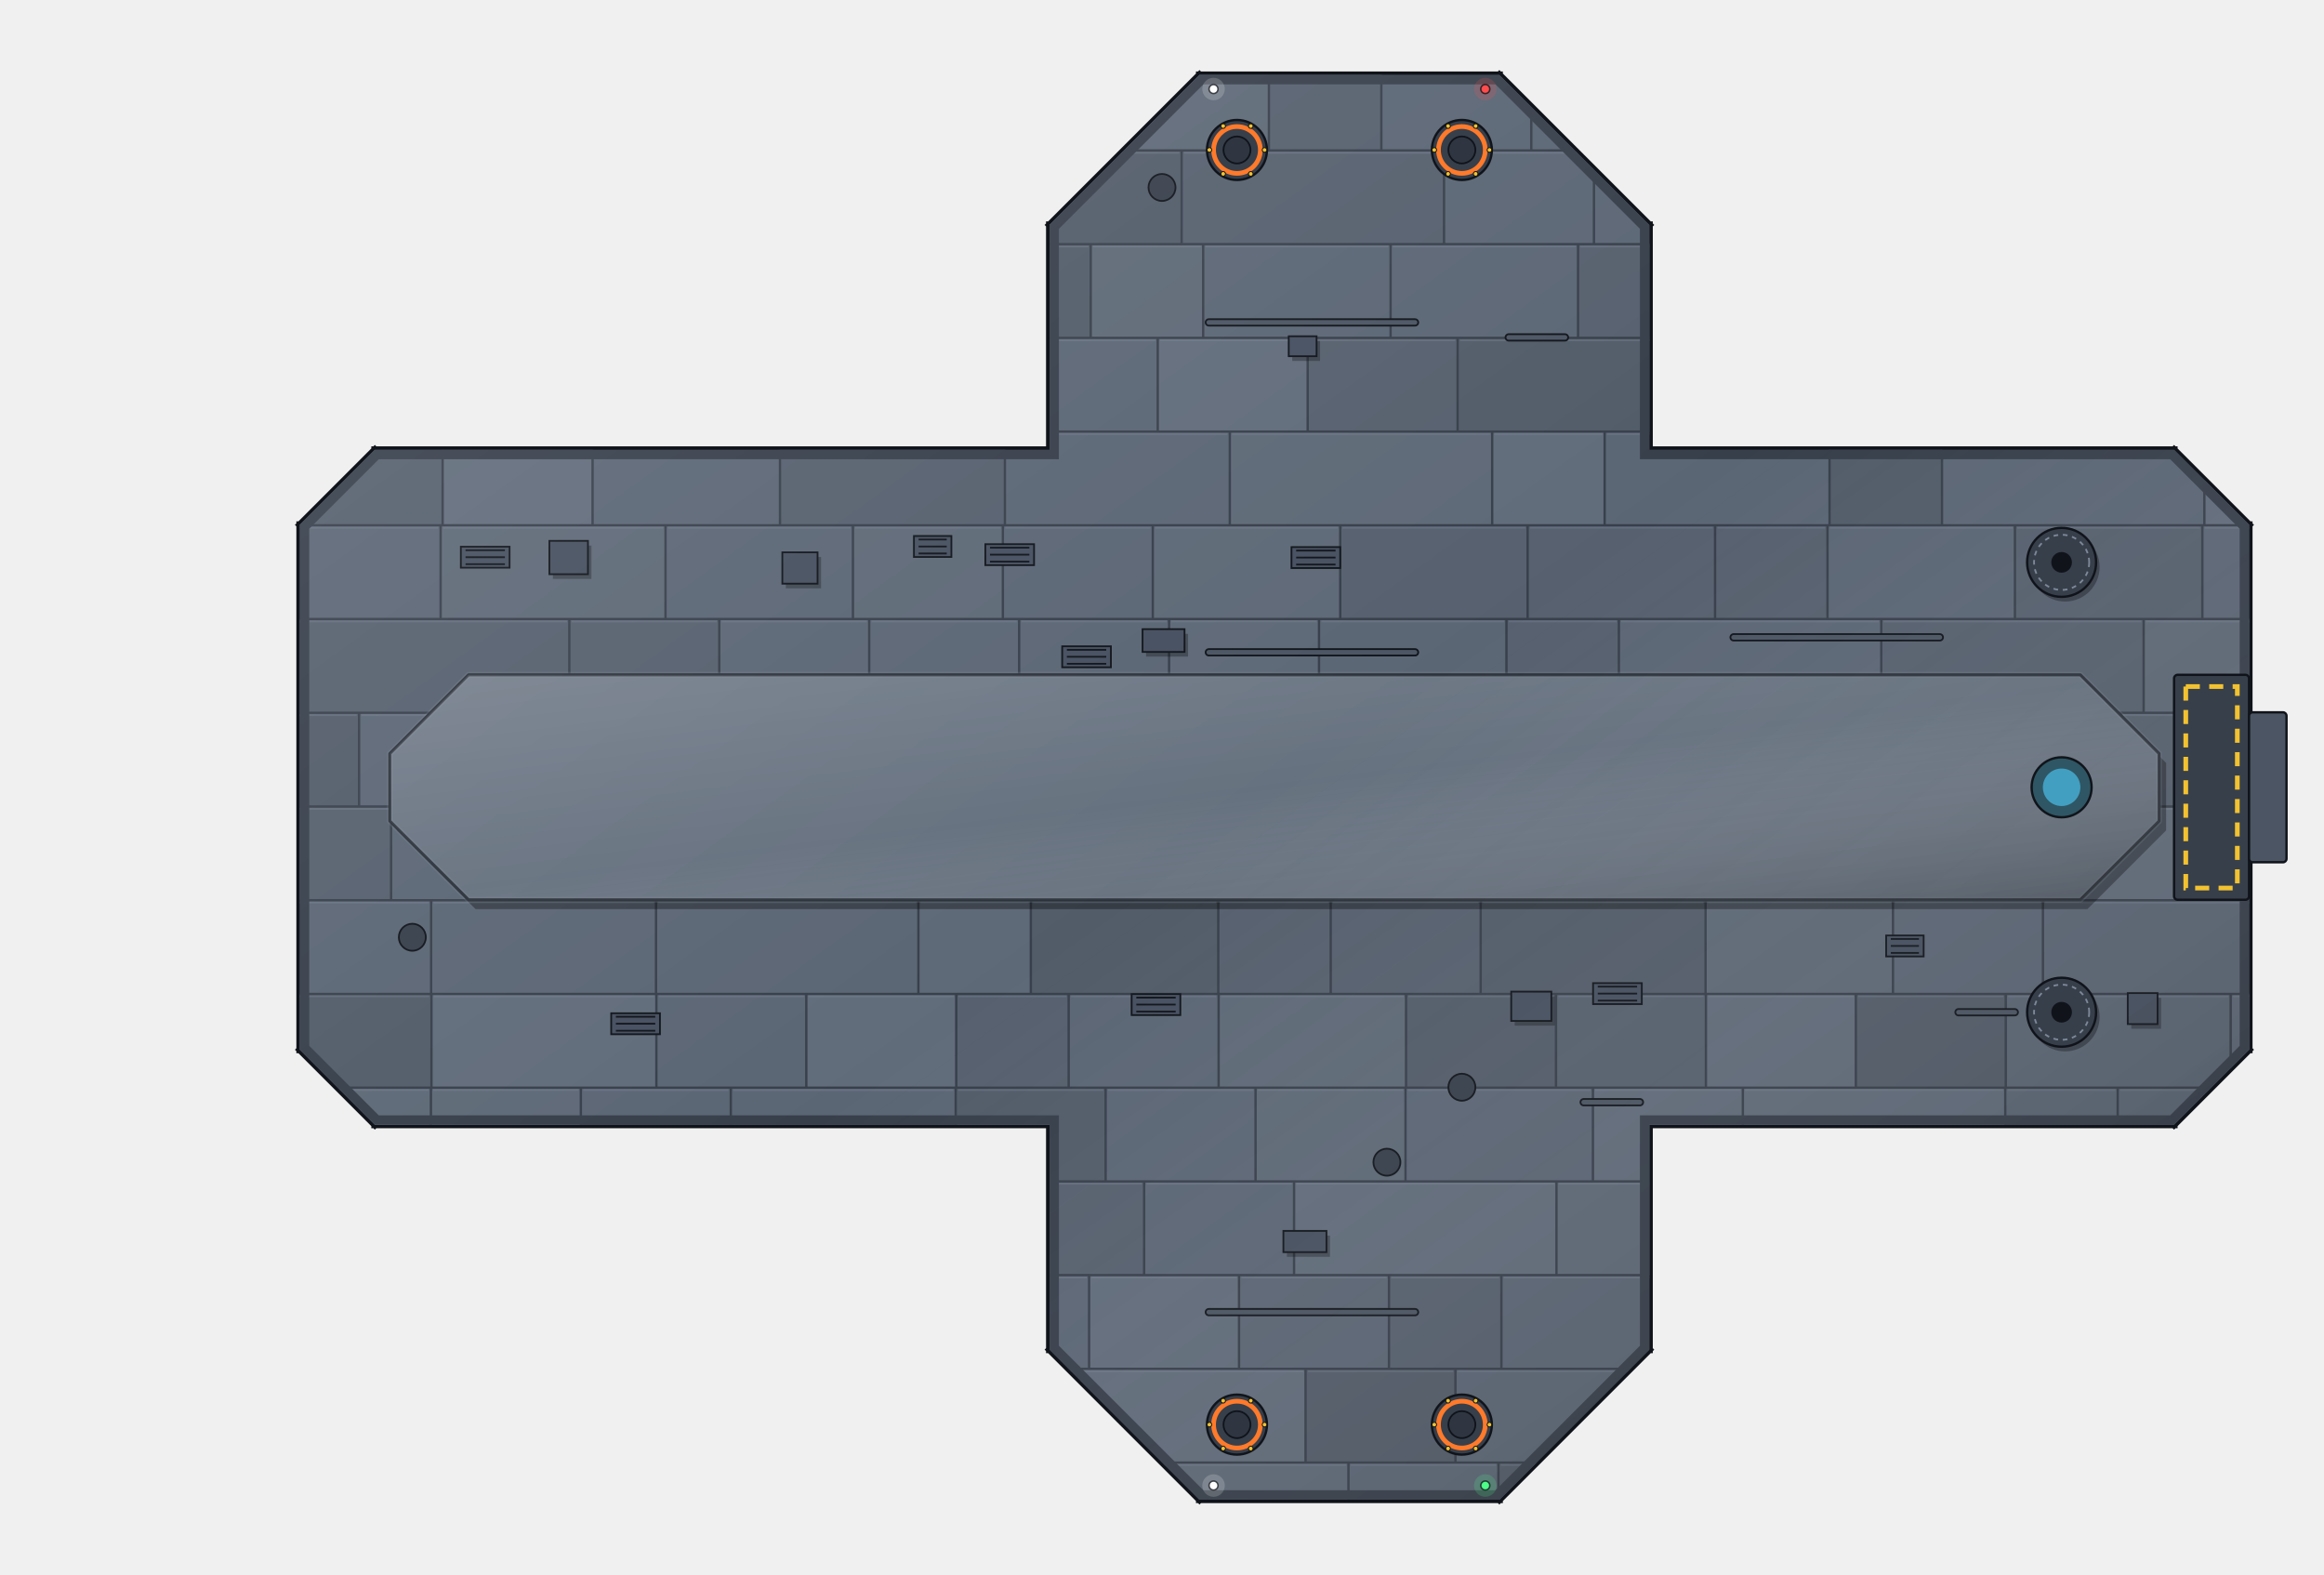
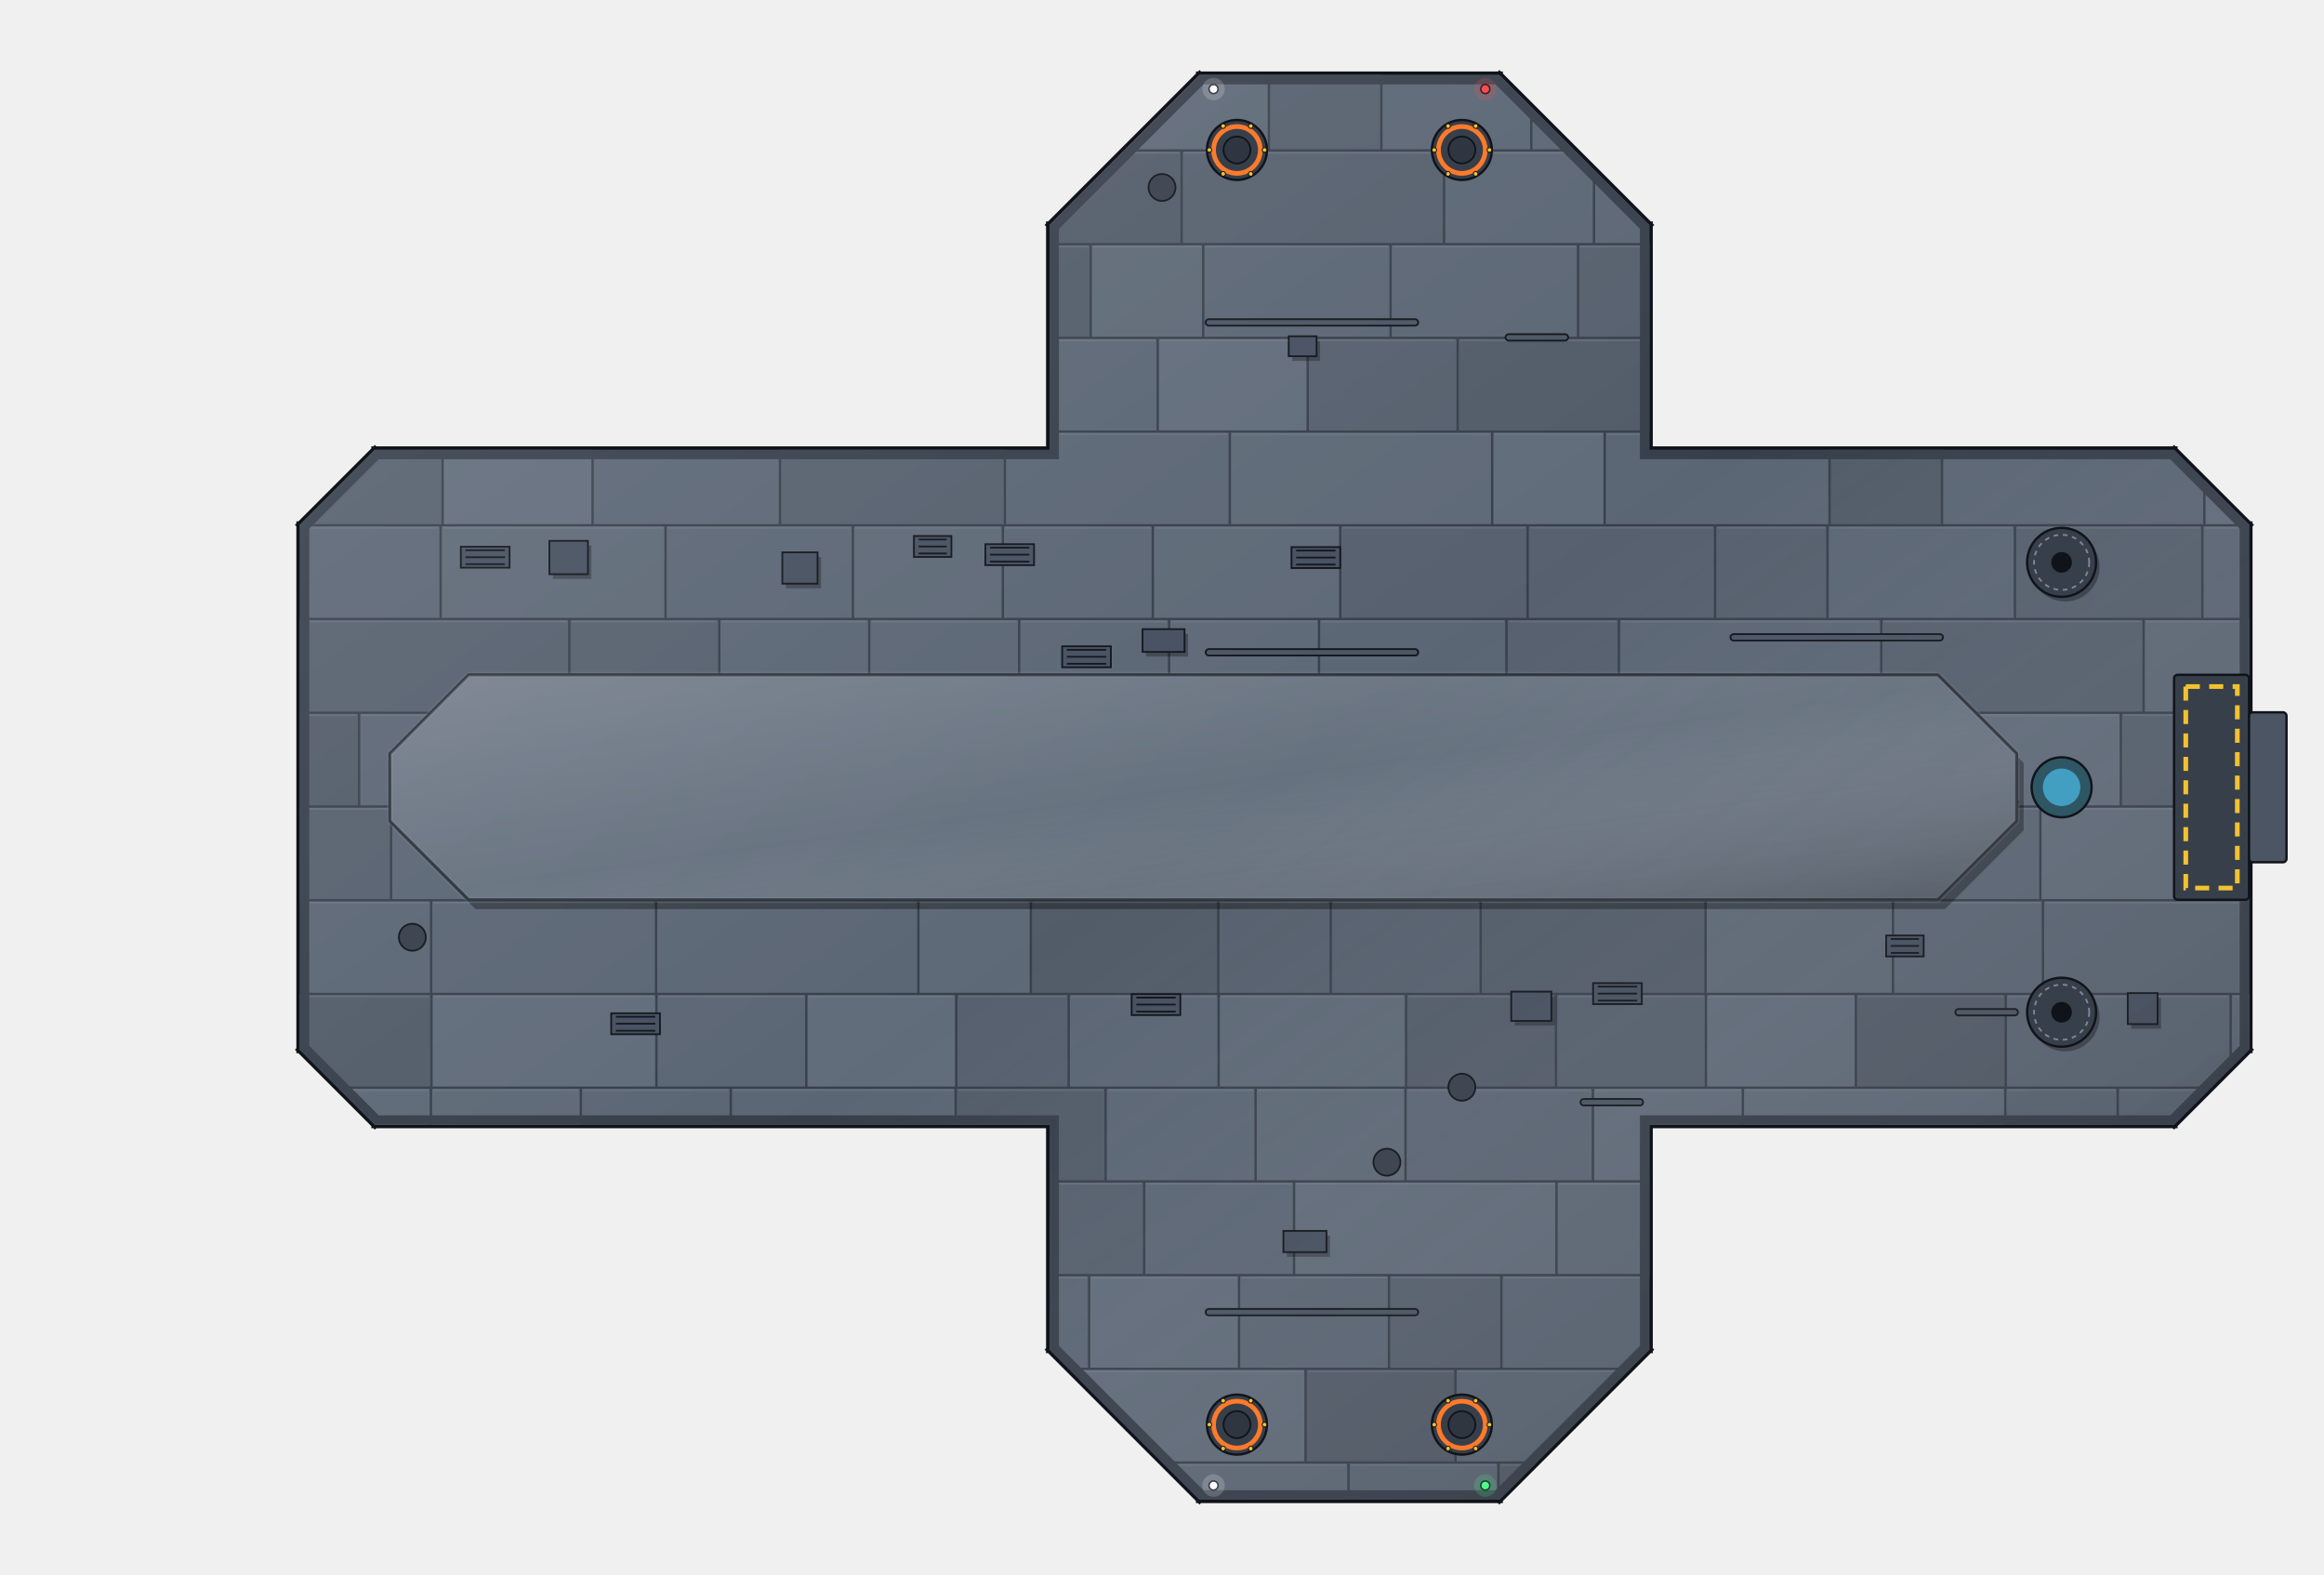
<svg xmlns="http://www.w3.org/2000/svg" width="1984" height="1344" viewBox="-1088 -672 1984 1344">
  <defs>
    <clipPath id="hospital_ship_roof">
      <path d="M-768 -224L-832 -224L-768 -288ZM-832 -224h64v64h-64zM-832 -160h64v64h-64zM-832 -96h64v64h-64zM-832 -32h64v64h-64zM-832 32h64v64h-64zM-832 96h64v64h-64zM-832 160h64v64h-64zM-768 224L-768 288L-832 224ZM-768 -288h64v64h-64zM-768 -224h64v64h-64zM-768 -160h64v64h-64zM-768 -96h64v64h-64zM-768 -32h64v64h-64zM-768 32h64v64h-64zM-768 96h64v64h-64zM-768 160h64v64h-64zM-768 224h64v64h-64zM-704 -288h64v64h-64zM-704 -224h64v64h-64zM-704 -160h64v64h-64zM-704 -96h64v64h-64zM-704 -32h64v64h-64zM-704 32h64v64h-64zM-704 96h64v64h-64zM-704 160h64v64h-64zM-704 224h64v64h-64zM-640 -288h64v64h-64zM-640 -224h64v64h-64zM-640 -160h64v64h-64zM-640 -96h64v64h-64zM-640 -32h64v64h-64zM-640 32h64v64h-64zM-640 96h64v64h-64zM-640 160h64v64h-64zM-640 224h64v64h-64zM-576 -288h64v64h-64zM-576 -224h64v64h-64zM-576 -160h64v64h-64zM-576 -96h64v64h-64zM-576 -32h64v64h-64zM-576 32h64v64h-64zM-576 96h64v64h-64zM-576 160h64v64h-64zM-576 224h64v64h-64zM-512 -288h64v64h-64zM-512 -224h64v64h-64zM-512 -160h64v64h-64zM-512 -96h64v64h-64zM-512 -32h64v64h-64zM-512 32h64v64h-64zM-512 96h64v64h-64zM-512 160h64v64h-64zM-512 224h64v64h-64zM-448 -288h64v64h-64zM-448 -224h64v64h-64zM-448 -160h64v64h-64zM-448 -96h64v64h-64zM-448 -32h64v64h-64zM-448 32h64v64h-64zM-448 96h64v64h-64zM-448 160h64v64h-64zM-448 224h64v64h-64zM-384 -288h64v64h-64zM-384 -224h64v64h-64zM-384 -160h64v64h-64zM-384 -96h64v64h-64zM-384 -32h64v64h-64zM-384 32h64v64h-64zM-384 96h64v64h-64zM-384 160h64v64h-64zM-384 224h64v64h-64zM-320 -288h64v64h-64zM-320 -224h64v64h-64zM-320 -160h64v64h-64zM-320 -96h64v64h-64zM-320 -32h64v64h-64zM-320 32h64v64h-64zM-320 96h64v64h-64zM-320 160h64v64h-64zM-320 224h64v64h-64zM-256 -288h64v64h-64zM-256 -224h64v64h-64zM-256 -160h64v64h-64zM-256 -96h64v64h-64zM-256 -32h64v64h-64zM-256 32h64v64h-64zM-256 96h64v64h-64zM-256 160h64v64h-64zM-256 224h64v64h-64zM-128 -480L-192 -480L-128 -544ZM-192 -480h64v64h-64zM-192 -416h64v64h-64zM-192 -352h64v64h-64zM-192 -288h64v64h-64zM-192 -224h64v64h-64zM-192 -160h64v64h-64zM-192 -96h64v64h-64zM-192 -32h64v64h-64zM-192 32h64v64h-64zM-192 96h64v64h-64zM-192 160h64v64h-64zM-192 224h64v64h-64zM-192 288h64v64h-64zM-192 352h64v64h-64zM-192 416h64v64h-64zM-128 480L-128 544L-192 480ZM-64 -544L-128 -544L-64 -608ZM-128 -544h64v64h-64zM-128 -480h64v64h-64zM-128 -416h64v64h-64zM-128 -352h64v64h-64zM-128 -288h64v64h-64zM-128 -224h64v64h-64zM-128 -160h64v64h-64zM-128 -96h64v64h-64zM-128 -32h64v64h-64zM-128 32h64v64h-64zM-128 96h64v64h-64zM-128 160h64v64h-64zM-128 224h64v64h-64zM-128 288h64v64h-64zM-128 352h64v64h-64zM-128 416h64v64h-64zM-128 480h64v64h-64zM-64 544L-64 608L-128 544ZM-64 -608h64v64h-64zM-64 -544h64v64h-64zM-64 -480h64v64h-64zM-64 -416h64v64h-64zM-64 -352h64v64h-64zM-64 -288h64v64h-64zM-64 -224h64v64h-64zM-64 -160h64v64h-64zM-64 -96h64v64h-64zM-64 -32h64v64h-64zM-64 32h64v64h-64zM-64 96h64v64h-64zM-64 160h64v64h-64zM-64 224h64v64h-64zM-64 288h64v64h-64zM-64 352h64v64h-64zM-64 416h64v64h-64zM-64 480h64v64h-64zM-64 544h64v64h-64zM0 -608h64v64h-64zM0 -544h64v64h-64zM0 -480h64v64h-64zM0 -416h64v64h-64zM0 -352h64v64h-64zM0 -288h64v64h-64zM0 -224h64v64h-64zM0 -160h64v64h-64zM0 -96h64v64h-64zM0 -32h64v64h-64zM0 32h64v64h-64zM0 96h64v64h-64zM0 160h64v64h-64zM0 224h64v64h-64zM0 288h64v64h-64zM0 352h64v64h-64zM0 416h64v64h-64zM0 480h64v64h-64zM0 544h64v64h-64zM64 -608h64v64h-64zM64 -544h64v64h-64zM64 -480h64v64h-64zM64 -416h64v64h-64zM64 -352h64v64h-64zM64 -288h64v64h-64zM64 -224h64v64h-64zM64 -160h64v64h-64zM64 -96h64v64h-64zM64 -32h64v64h-64zM64 32h64v64h-64zM64 96h64v64h-64zM64 160h64v64h-64zM64 224h64v64h-64zM64 288h64v64h-64zM64 352h64v64h-64zM64 416h64v64h-64zM64 480h64v64h-64zM64 544h64v64h-64zM128 -608h64v64h-64zM128 -544h64v64h-64zM128 -480h64v64h-64zM128 -416h64v64h-64zM128 -352h64v64h-64zM128 -288h64v64h-64zM128 -224h64v64h-64zM128 -160h64v64h-64zM128 -96h64v64h-64zM128 -32h64v64h-64zM128 32h64v64h-64zM128 96h64v64h-64zM128 160h64v64h-64zM128 224h64v64h-64zM128 288h64v64h-64zM128 352h64v64h-64zM128 416h64v64h-64zM128 480h64v64h-64zM128 544h64v64h-64zM192 -544L256 -544L192 -608ZM192 -544h64v64h-64zM192 -480h64v64h-64zM192 -416h64v64h-64zM192 -352h64v64h-64zM192 -288h64v64h-64zM192 -224h64v64h-64zM192 -160h64v64h-64zM192 -96h64v64h-64zM192 -32h64v64h-64zM192 32h64v64h-64zM192 96h64v64h-64zM192 160h64v64h-64zM192 224h64v64h-64zM192 288h64v64h-64zM192 352h64v64h-64zM192 416h64v64h-64zM192 480h64v64h-64zM192 544L256 544L192 608ZM256 -480L320 -480L256 -544ZM256 -480h64v64h-64zM256 -416h64v64h-64zM256 -352h64v64h-64zM256 -288h64v64h-64zM256 -224h64v64h-64zM256 -160h64v64h-64zM256 -96h64v64h-64zM256 -32h64v64h-64zM256 32h64v64h-64zM256 96h64v64h-64zM256 160h64v64h-64zM256 224h64v64h-64zM256 288h64v64h-64zM256 352h64v64h-64zM256 416h64v64h-64zM256 480L320 480L256 544ZM320 -288h64v64h-64zM320 -224h64v64h-64zM320 -160h64v64h-64zM320 -96h64v64h-64zM320 -32h64v64h-64zM320 32h64v64h-64zM320 96h64v64h-64zM320 160h64v64h-64zM320 224h64v64h-64zM384 -288h64v64h-64zM384 -224h64v64h-64zM384 -160h64v64h-64zM384 -96h64v64h-64zM384 -32h64v64h-64zM384 32h64v64h-64zM384 96h64v64h-64zM384 160h64v64h-64zM384 224h64v64h-64zM448 -288h64v64h-64zM448 -224h64v64h-64zM448 -160h64v64h-64zM448 -96h64v64h-64zM448 -32h64v64h-64zM448 32h64v64h-64zM448 96h64v64h-64zM448 160h64v64h-64zM448 224h64v64h-64zM512 -288h64v64h-64zM512 -224h64v64h-64zM512 -160h64v64h-64zM512 -96h64v64h-64zM512 -32h64v64h-64zM512 32h64v64h-64zM512 96h64v64h-64zM512 160h64v64h-64zM512 224h64v64h-64zM576 -288h64v64h-64zM576 -224h64v64h-64zM576 -160h64v64h-64zM576 -96h64v64h-64zM576 -32h64v64h-64zM576 32h64v64h-64zM576 96h64v64h-64zM576 160h64v64h-64zM576 224h64v64h-64zM640 -288h64v64h-64zM640 -224h64v64h-64zM640 -160h64v64h-64zM640 -96h64v64h-64zM640 -32h64v64h-64zM640 32h64v64h-64zM640 96h64v64h-64zM640 160h64v64h-64zM640 224h64v64h-64zM704 -288h64v64h-64zM704 -224h64v64h-64zM704 -160h64v64h-64zM704 -96h64v64h-64zM704 -32h64v64h-64zM704 32h64v64h-64zM704 96h64v64h-64zM704 160h64v64h-64zM704 224h64v64h-64zM768 -224L832 -224L768 -288ZM768 -224h64v64h-64zM768 -160h64v64h-64zM768 -96h64v64h-64zM768 -32h64v64h-64zM768 32h64v64h-64zM768 96h64v64h-64zM768 160h64v64h-64zM768 224L832 224L768 288Z" />
    </clipPath>
    <linearGradient id="hospital_ship_sheen" x1="0" y1="0" x2="1" y2="1">
      <stop offset="0" stop-color="#ffffff" stop-opacity="0.12" />
      <stop offset="0.5" stop-color="#ffffff" stop-opacity="0" />
      <stop offset="1" stop-color="#000000" stop-opacity="0.22" />
    </linearGradient>
  </defs>
  <g id="base">
    <path d="M256 -544L192 -608M704 288L768 288M-768 288L-832 224M-320 -288L-256 -288M256 544L192 608M640 -288L704 -288M-832 -224L-832 -160M-832 -96L-832 -32M-64 -608L0 -608M-576 -288L-512 -288M-64 608L0 608M384 -288L448 -288M-832 32L-832 96M576 288L640 288M-832 160L-832 224M128 -608L192 -608M640 288L704 288M128 608L192 608M-832 -224L-768 -288M320 288L384 288M-832 -160L-832 -96M64 608L128 608M-128 -544L-64 -608M384 288L448 288M-832 -32L-832 32M-64 608L-128 544M-384 -288L-320 -288M-832 96L-832 160M832 224L768 288M576 -288L640 -288M832 -224L832 -160M-640 -288L-576 -288M832 -96L832 -32M-448 288L-384 288M512 288L576 288M320 -288L384 -288M0 608L64 608M832 32L832 96M-384 288L-320 288M-192 352L-192 416M832 160L832 224M-128 544L-192 480M832 -224L768 -288M-192 -480L-128 -544M-640 288L-576 288M320 352L320 416M-704 -288L-640 -288M832 -160L832 -96M-192 -416L-192 -352M64 -608L128 -608M320 480L256 544M-256 288L-192 288M448 288L512 288M832 -32L832 32M-448 -288L-384 -288M512 -288L576 -288M-192 288L-192 352M320 -480L256 -544M832 96L832 160M-192 416L-192 480M320 -416L320 -352M-768 288L-704 288M-512 288L-448 288M320 288L320 352M-704 288L-640 288M-192 -480L-192 -416M320 416L320 480M-192 -352L-192 -288M0 -608L64 -608M-320 288L-256 288M-256 -288L-192 -288M448 -288L512 -288M704 -288L768 -288M320 -480L320 -416M320 -352L320 -288M-576 288L-512 288M-768 -288L-704 -288M-512 -288L-448 -288" fill="none" stroke="#10141a" stroke-width="6" stroke-linecap="square" />
    <path d="M-768 -224L-832 -224L-768 -288ZM-832 -224h64v64h-64zM-832 -160h64v64h-64zM-832 -96h64v64h-64zM-832 -32h64v64h-64zM-832 32h64v64h-64zM-832 96h64v64h-64zM-832 160h64v64h-64zM-768 224L-768 288L-832 224ZM-768 -288h64v64h-64zM-768 -224h64v64h-64zM-768 -160h64v64h-64zM-768 -96h64v64h-64zM-768 -32h64v64h-64zM-768 32h64v64h-64zM-768 96h64v64h-64zM-768 160h64v64h-64zM-768 224h64v64h-64zM-704 -288h64v64h-64zM-704 -224h64v64h-64zM-704 -160h64v64h-64zM-704 -96h64v64h-64zM-704 -32h64v64h-64zM-704 32h64v64h-64zM-704 96h64v64h-64zM-704 160h64v64h-64zM-704 224h64v64h-64zM-640 -288h64v64h-64zM-640 -224h64v64h-64zM-640 -160h64v64h-64zM-640 -96h64v64h-64zM-640 -32h64v64h-64zM-640 32h64v64h-64zM-640 96h64v64h-64zM-640 160h64v64h-64zM-640 224h64v64h-64zM-576 -288h64v64h-64zM-576 -224h64v64h-64zM-576 -160h64v64h-64zM-576 -96h64v64h-64zM-576 -32h64v64h-64zM-576 32h64v64h-64zM-576 96h64v64h-64zM-576 160h64v64h-64zM-576 224h64v64h-64zM-512 -288h64v64h-64zM-512 -224h64v64h-64zM-512 -160h64v64h-64zM-512 -96h64v64h-64zM-512 -32h64v64h-64zM-512 32h64v64h-64zM-512 96h64v64h-64zM-512 160h64v64h-64zM-512 224h64v64h-64zM-448 -288h64v64h-64zM-448 -224h64v64h-64zM-448 -160h64v64h-64zM-448 -96h64v64h-64zM-448 -32h64v64h-64zM-448 32h64v64h-64zM-448 96h64v64h-64zM-448 160h64v64h-64zM-448 224h64v64h-64zM-384 -288h64v64h-64zM-384 -224h64v64h-64zM-384 -160h64v64h-64zM-384 -96h64v64h-64zM-384 -32h64v64h-64zM-384 32h64v64h-64zM-384 96h64v64h-64zM-384 160h64v64h-64zM-384 224h64v64h-64zM-320 -288h64v64h-64zM-320 -224h64v64h-64zM-320 -160h64v64h-64zM-320 -96h64v64h-64zM-320 -32h64v64h-64zM-320 32h64v64h-64zM-320 96h64v64h-64zM-320 160h64v64h-64zM-320 224h64v64h-64zM-256 -288h64v64h-64zM-256 -224h64v64h-64zM-256 -160h64v64h-64zM-256 -96h64v64h-64zM-256 -32h64v64h-64zM-256 32h64v64h-64zM-256 96h64v64h-64zM-256 160h64v64h-64zM-256 224h64v64h-64zM-128 -480L-192 -480L-128 -544ZM-192 -480h64v64h-64zM-192 -416h64v64h-64zM-192 -352h64v64h-64zM-192 -288h64v64h-64zM-192 -224h64v64h-64zM-192 -160h64v64h-64zM-192 -96h64v64h-64zM-192 -32h64v64h-64zM-192 32h64v64h-64zM-192 96h64v64h-64zM-192 160h64v64h-64zM-192 224h64v64h-64zM-192 288h64v64h-64zM-192 352h64v64h-64zM-192 416h64v64h-64zM-128 480L-128 544L-192 480ZM-64 -544L-128 -544L-64 -608ZM-128 -544h64v64h-64zM-128 -480h64v64h-64zM-128 -416h64v64h-64zM-128 -352h64v64h-64zM-128 -288h64v64h-64zM-128 -224h64v64h-64zM-128 -160h64v64h-64zM-128 -96h64v64h-64zM-128 -32h64v64h-64zM-128 32h64v64h-64zM-128 96h64v64h-64zM-128 160h64v64h-64zM-128 224h64v64h-64zM-128 288h64v64h-64zM-128 352h64v64h-64zM-128 416h64v64h-64zM-128 480h64v64h-64zM-64 544L-64 608L-128 544ZM-64 -608h64v64h-64zM-64 -544h64v64h-64zM-64 -480h64v64h-64zM-64 -416h64v64h-64zM-64 -352h64v64h-64zM-64 -288h64v64h-64zM-64 -224h64v64h-64zM-64 -160h64v64h-64zM-64 -96h64v64h-64zM-64 -32h64v64h-64zM-64 32h64v64h-64zM-64 96h64v64h-64zM-64 160h64v64h-64zM-64 224h64v64h-64zM-64 288h64v64h-64zM-64 352h64v64h-64zM-64 416h64v64h-64zM-64 480h64v64h-64zM-64 544h64v64h-64zM0 -608h64v64h-64zM0 -544h64v64h-64zM0 -480h64v64h-64zM0 -416h64v64h-64zM0 -352h64v64h-64zM0 -288h64v64h-64zM0 -224h64v64h-64zM0 -160h64v64h-64zM0 -96h64v64h-64zM0 -32h64v64h-64zM0 32h64v64h-64zM0 96h64v64h-64zM0 160h64v64h-64zM0 224h64v64h-64zM0 288h64v64h-64zM0 352h64v64h-64zM0 416h64v64h-64zM0 480h64v64h-64zM0 544h64v64h-64zM64 -608h64v64h-64zM64 -544h64v64h-64zM64 -480h64v64h-64zM64 -416h64v64h-64zM64 -352h64v64h-64zM64 -288h64v64h-64zM64 -224h64v64h-64zM64 -160h64v64h-64zM64 -96h64v64h-64zM64 -32h64v64h-64zM64 32h64v64h-64zM64 96h64v64h-64zM64 160h64v64h-64zM64 224h64v64h-64zM64 288h64v64h-64zM64 352h64v64h-64zM64 416h64v64h-64zM64 480h64v64h-64zM64 544h64v64h-64zM128 -608h64v64h-64zM128 -544h64v64h-64zM128 -480h64v64h-64zM128 -416h64v64h-64zM128 -352h64v64h-64zM128 -288h64v64h-64zM128 -224h64v64h-64zM128 -160h64v64h-64zM128 -96h64v64h-64zM128 -32h64v64h-64zM128 32h64v64h-64zM128 96h64v64h-64zM128 160h64v64h-64zM128 224h64v64h-64zM128 288h64v64h-64zM128 352h64v64h-64zM128 416h64v64h-64zM128 480h64v64h-64zM128 544h64v64h-64zM192 -544L256 -544L192 -608ZM192 -544h64v64h-64zM192 -480h64v64h-64zM192 -416h64v64h-64zM192 -352h64v64h-64zM192 -288h64v64h-64zM192 -224h64v64h-64zM192 -160h64v64h-64zM192 -96h64v64h-64zM192 -32h64v64h-64zM192 32h64v64h-64zM192 96h64v64h-64zM192 160h64v64h-64zM192 224h64v64h-64zM192 288h64v64h-64zM192 352h64v64h-64zM192 416h64v64h-64zM192 480h64v64h-64zM192 544L256 544L192 608ZM256 -480L320 -480L256 -544ZM256 -480h64v64h-64zM256 -416h64v64h-64zM256 -352h64v64h-64zM256 -288h64v64h-64zM256 -224h64v64h-64zM256 -160h64v64h-64zM256 -96h64v64h-64zM256 -32h64v64h-64zM256 32h64v64h-64zM256 96h64v64h-64zM256 160h64v64h-64zM256 224h64v64h-64zM256 288h64v64h-64zM256 352h64v64h-64zM256 416h64v64h-64zM256 480L320 480L256 544ZM320 -288h64v64h-64zM320 -224h64v64h-64zM320 -160h64v64h-64zM320 -96h64v64h-64zM320 -32h64v64h-64zM320 32h64v64h-64zM320 96h64v64h-64zM320 160h64v64h-64zM320 224h64v64h-64zM384 -288h64v64h-64zM384 -224h64v64h-64zM384 -160h64v64h-64zM384 -96h64v64h-64zM384 -32h64v64h-64zM384 32h64v64h-64zM384 96h64v64h-64zM384 160h64v64h-64zM384 224h64v64h-64zM448 -288h64v64h-64zM448 -224h64v64h-64zM448 -160h64v64h-64zM448 -96h64v64h-64zM448 -32h64v64h-64zM448 32h64v64h-64zM448 96h64v64h-64zM448 160h64v64h-64zM448 224h64v64h-64zM512 -288h64v64h-64zM512 -224h64v64h-64zM512 -160h64v64h-64zM512 -96h64v64h-64zM512 -32h64v64h-64zM512 32h64v64h-64zM512 96h64v64h-64zM512 160h64v64h-64zM512 224h64v64h-64zM576 -288h64v64h-64zM576 -224h64v64h-64zM576 -160h64v64h-64zM576 -96h64v64h-64zM576 -32h64v64h-64zM576 32h64v64h-64zM576 96h64v64h-64zM576 160h64v64h-64zM576 224h64v64h-64zM640 -288h64v64h-64zM640 -224h64v64h-64zM640 -160h64v64h-64zM640 -96h64v64h-64zM640 -32h64v64h-64zM640 32h64v64h-64zM640 96h64v64h-64zM640 160h64v64h-64zM640 224h64v64h-64zM704 -288h64v64h-64zM704 -224h64v64h-64zM704 -160h64v64h-64zM704 -96h64v64h-64zM704 -32h64v64h-64zM704 32h64v64h-64zM704 96h64v64h-64zM704 160h64v64h-64zM704 224h64v64h-64zM768 -224L832 -224L768 -288ZM768 -224h64v64h-64zM768 -160h64v64h-64zM768 -96h64v64h-64zM768 -32h64v64h-64zM768 32h64v64h-64zM768 96h64v64h-64zM768 160h64v64h-64zM768 224L832 224L768 288Z" fill="#5b6675" />
    <g clip-path="url(#hospital_ship_roof)">
      <path d="M-932.74 -623.6h96v80h-96zM-4.74 -623.6h96v80h-96zM699.26 -623.6h96v80h-96zM-815.24 -543.6h128v80h-128zM-687.24 -543.6h128v80h-128zM-79.24 -543.6h224v80h-224zM-892.84 -463.6h128v80h-128zM-604.84 -463.6h128v80h-128zM259.16 -463.6h128v80h-128zM-483.64 -383.6h160v80h-160zM28.36 -383.6h128v80h-128zM764.36 -383.6h192v80h-192zM-838.12 -303.6h128v80h-128zM-422.12 -303.6h192v80h-192zM56.15 -223.6h160v80h-160zM216.15 -223.6h160v80h-160zM376.15 -223.6h96v80h-96zM632.15 -223.6h160v80h-160zM-921.96 -143.6h96v80h-96zM-825.96 -143.6h224v80h-224zM-601.96 -143.6h128v80h-128zM198.04 -143.6h96v80h-96zM518.04 -143.6h224v80h-224zM722.54 -63.6h224v80h-224zM-850.13 16.4h96v80h-96zM-562.13 16.4h192v80h-192zM205.87 16.4h224v80h-224zM-47.96 96.4h96v80h-96zM48.04 96.4h128v80h-128zM-271.66 176.4h96v80h-96zM240.34 176.4h128v80h-128zM-303.25 336.4h192v80h-192zM97.76 416.4h96v80h-96z" fill="#56606e" />
      <path d="M603.26 -623.6h96v80h-96zM816.76 -543.6h160v80h-160zM-931.64 -383.6h96v80h-96zM-99.64 -383.6h128v80h-128zM380.36 -383.6h128v80h-128zM-710.12 -303.6h128v80h-128zM185.88 -303.6h96v80h-96zM793.88 -303.6h160v80h-160zM-557.46 -63.6h128v80h-128zM498.54 -63.6h224v80h-224zM429.87 16.4h128v80h-128zM653.87 16.4h128v80h-128zM-719.66 176.4h192v80h-192zM-399.66 176.4h128v80h-128zM368.34 176.4h128v80h-128zM271.88 256.4h128v80h-128zM399.88 256.4h224v80h-224zM16.75 336.4h224v80h-224zM-158.24 416.4h128v80h-128zM609.76 416.4h128v80h-128zM737.76 416.4h224v80h-224zM-933.46 496.4h96v80h-96zM-517.46 496.4h128v80h-128zM-165.46 496.4h192v80h-192zM543.18 576.4h96v80h-96zM831.18 576.4h160v80h-160z" fill="#616c7b" />
      <path d="M-292.74 -623.6h160v80h-160zM347.26 -623.6h128v80h-128zM-303.24 -543.6h224v80h-224zM528.76 -543.6h96v80h-96zM624.76 -543.6h192v80h-192zM-316.84 -463.6h160v80h-160zM156.36 -383.6h224v80h-224zM636.36 -383.6h128v80h-128zM473.88 -303.6h96v80h-96zM-877.46 -63.6h96v80h-96zM-207.96 96.4h160v80h-160zM176.04 96.4h192v80h-192zM-847.66 176.4h128v80h-128zM112.34 176.4h128v80h-128zM496.34 176.4h128v80h-128zM-272.12 256.4h128v80h-128zM464.75 336.4h96v80h-96zM752.75 336.4h160v80h-160zM-741.46 496.4h224v80h-224zM26.54 496.4h128v80h-128zM378.54 496.4h192v80h-192zM570.54 496.4h128v80h-128zM-864.82 576.4h128v80h-128zM-544.82 576.4h128v80h-128zM191.18 576.4h160v80h-160zM639.18 576.4h192v80h-192z" fill="#525c69" />
      <path d="M-420.74 -623.6h128v80h-128zM-132.74 -623.6h128v80h-128zM795.26 -623.6h224v80h-224zM-911.24 -543.6h96v80h-96zM-559.24 -543.6h96v80h-96zM-463.24 -543.6h160v80h-160zM-156.84 -463.6h96v80h-96zM611.16 -463.6h128v80h-128zM-38.12 -303.6h224v80h-224zM-711.85 -223.6h192v80h-192zM-359.85 -223.6h128v80h-128zM-103.85 -223.6h160v80h-160zM-89.96 -143.6h128v80h-128zM742.04 -143.6h128v80h-128zM-301.46 -63.6h224v80h-224zM-274.13 16.4h192v80h-192zM-303.96 96.4h96v80h-96zM368.04 96.4h160v80h-160zM-47.66 176.4h160v80h-160zM816.34 176.4h160v80h-160zM-848.12 256.4h128v80h-128zM-720.12 256.4h128v80h-128zM-16.12 256.4h128v80h-128zM240.75 336.4h128v80h-128zM656.75 336.4h96v80h-96zM-160.82 576.4h224v80h-224z" fill="#5e6977" />
      <path d="M-932.74 -623.6v80M-836.74 -623.6v80M-708.74 -623.6v80M-516.74 -623.6v80M-420.74 -623.6v80M-292.74 -623.6v80M-132.74 -623.6v80M-4.74 -623.6v80M91.26 -623.6v80M219.26 -623.6v80M347.26 -623.6v80M475.26 -623.6v80M603.26 -623.6v80M699.26 -623.6v80M795.26 -623.6v80M-960 -623.6H896M-911.24 -543.6v80M-815.24 -543.6v80M-687.24 -543.6v80M-559.24 -543.6v80M-463.24 -543.6v80M-303.24 -543.6v80M-79.24 -543.6v80M144.76 -543.6v80M272.76 -543.6v80M400.76 -543.6v80M528.76 -543.6v80M624.76 -543.6v80M816.76 -543.6v80M-960 -543.6H896M-892.84 -463.6v80M-764.84 -463.6v80M-604.84 -463.6v80M-476.84 -463.6v80M-316.84 -463.6v80M-156.84 -463.6v80M-60.84 -463.6v80M99.16 -463.6v80M259.16 -463.6v80M387.16 -463.6v80M611.16 -463.6v80M739.16 -463.6v80M-960 -463.6H896M-931.64 -383.6v80M-835.64 -383.6v80M-707.64 -383.6v80M-611.64 -383.6v80M-483.64 -383.6v80M-323.64 -383.6v80M-99.64 -383.6v80M28.36 -383.6v80M156.36 -383.6v80M380.36 -383.6v80M508.36 -383.6v80M636.36 -383.6v80M764.36 -383.6v80M-960 -383.6H896M-838.12 -303.6v80M-710.12 -303.6v80M-582.12 -303.6v80M-422.12 -303.6v80M-230.12 -303.6v80M-38.12 -303.6v80M185.88 -303.6v80M281.88 -303.6v80M473.88 -303.6v80M569.88 -303.6v80M793.88 -303.6v80M-960 -303.6H896M-871.85 -223.6v80M-711.85 -223.6v80M-519.85 -223.6v80M-359.85 -223.6v80M-231.85 -223.6v80M-103.85 -223.6v80M56.15 -223.6v80M216.15 -223.6v80M376.15 -223.6v80M472.15 -223.6v80M632.15 -223.6v80M792.15 -223.6v80M-960 -223.6H896M-921.96 -143.6v80M-825.96 -143.6v80M-601.96 -143.6v80M-473.96 -143.6v80M-345.96 -143.6v80M-217.96 -143.6v80M-89.96 -143.6v80M38.04 -143.6v80M198.04 -143.6v80M294.04 -143.6v80M518.04 -143.6v80M742.04 -143.6v80M-960 -143.6H896M-877.46 -63.6v80M-781.46 -63.6v80M-557.46 -63.6v80M-429.46 -63.6v80M-301.46 -63.6v80M-77.46 -63.6v80M146.54 -63.6v80M306.54 -63.6v80M498.54 -63.6v80M722.54 -63.6v80M-960 -63.6H896M-850.13 16.4v80M-754.13 16.4v80M-562.13 16.4v80M-370.13 16.4v80M-274.13 16.4v80M-82.13 16.4v80M13.87 16.4v80M109.87 16.4v80M205.87 16.4v80M429.87 16.4v80M557.87 16.4v80M653.87 16.4v80M781.87 16.4v80M-960 16.4H896M-943.96 96.4v80M-719.96 96.4v80M-527.96 96.4v80M-303.96 96.4v80M-207.96 96.4v80M-47.96 96.4v80M48.04 96.4v80M176.04 96.4v80M368.04 96.4v80M528.04 96.4v80M656.04 96.4v80M-960 96.4H896M-847.66 176.4v80M-719.66 176.4v80M-527.66 176.4v80M-399.66 176.4v80M-271.66 176.4v80M-175.66 176.4v80M-47.66 176.4v80M112.34 176.4v80M240.34 176.4v80M368.34 176.4v80M496.34 176.4v80M624.34 176.4v80M816.34 176.4v80M-960 176.4H896M-848.12 256.4v80M-720.12 256.4v80M-592.12 256.4v80M-464.12 256.4v80M-272.12 256.4v80M-144.12 256.4v80M-16.12 256.4v80M111.88 256.4v80M271.88 256.4v80M399.88 256.4v80M623.88 256.4v80M719.88 256.4v80M-960 256.4H896M-879.25 336.4v80M-687.25 336.4v80M-527.25 336.4v80M-399.25 336.4v80M-303.25 336.4v80M-111.25 336.4v80M16.75 336.4v80M240.75 336.4v80M368.75 336.4v80M464.75 336.4v80M560.75 336.4v80M656.75 336.4v80M752.75 336.4v80M-960 336.4H896M-894.24 416.4v80M-670.24 416.4v80M-478.24 416.4v80M-286.24 416.4v80M-158.24 416.4v80M-30.24 416.4v80M97.76 416.4v80M193.76 416.4v80M385.76 416.4v80M609.76 416.4v80M737.76 416.4v80M-960 416.4H896M-933.46 496.4v80M-837.46 496.4v80M-741.46 496.4v80M-517.46 496.4v80M-389.46 496.4v80M-165.46 496.4v80M26.54 496.4v80M154.54 496.4v80M378.54 496.4v80M570.54 496.4v80M698.54 496.4v80M-960 496.4H896M-864.82 576.4v80M-736.82 576.4v80M-544.82 576.4v80M-416.82 576.4v80M-288.82 576.4v80M-160.82 576.4v80M63.18 576.4v80M191.18 576.4v80M351.18 576.4v80M543.18 576.4v80M639.18 576.4v80M831.18 576.4v80M-960 576.4H896" fill="none" stroke="#373f4b" stroke-width="2" />
      <path d="M-930.74 -621.6h92M-834.74 -621.6h124M-706.74 -621.6h188M-514.74 -621.6h92M-418.74 -621.6h124M-290.74 -621.6h156M-130.74 -621.6h124M-2.74 -621.6h92M93.26 -621.6h124M221.26 -621.6h124M349.26 -621.6h124M477.26 -621.6h124M605.26 -621.6h92M701.26 -621.6h92M797.26 -621.6h220M-909.24 -541.6h92M-813.24 -541.6h124M-685.24 -541.6h124M-557.24 -541.6h92M-461.24 -541.6h156M-301.24 -541.6h220M-77.24 -541.6h220M146.76 -541.6h124M274.76 -541.6h124M402.76 -541.6h124M530.76 -541.6h92M626.76 -541.6h188M818.76 -541.6h156M-890.84 -461.6h124M-762.84 -461.6h156M-602.84 -461.6h124M-474.84 -461.6h156M-314.84 -461.6h156M-154.84 -461.6h92M-58.84 -461.6h156M101.16 -461.6h156M261.16 -461.6h124M389.16 -461.6h220M613.16 -461.6h124M741.16 -461.6h220M-929.64 -381.6h92M-833.64 -381.6h124M-705.64 -381.6h92M-609.64 -381.6h124M-481.64 -381.6h156M-321.64 -381.6h220M-97.64 -381.6h124M30.36 -381.6h124M158.36 -381.6h220M382.36 -381.6h124M510.36 -381.6h124M638.36 -381.6h124M766.36 -381.6h188M-836.12 -301.6h124M-708.12 -301.6h124M-580.12 -301.6h156M-420.12 -301.6h188M-228.12 -301.6h188M-36.12 -301.6h220M187.88 -301.6h92M283.88 -301.6h188M475.88 -301.6h92M571.88 -301.6h220M795.88 -301.6h156M-869.85 -221.6h156M-709.85 -221.6h188M-517.85 -221.6h156M-357.85 -221.6h124M-229.85 -221.6h124M-101.85 -221.6h156M58.15 -221.6h156M218.15 -221.6h156M378.15 -221.6h92M474.15 -221.6h156M634.15 -221.6h156M794.15 -221.6h124M-919.96 -141.6h92M-823.96 -141.6h220M-599.96 -141.6h124M-471.96 -141.6h124M-343.96 -141.6h124M-215.96 -141.6h124M-87.96 -141.6h124M40.04 -141.6h156M200.04 -141.6h92M296.04 -141.6h220M520.04 -141.6h220M744.04 -141.6h124M-875.46 -61.6h92M-779.46 -61.6h220M-555.46 -61.6h124M-427.46 -61.6h124M-299.46 -61.6h220M-75.46 -61.6h220M148.54 -61.6h156M308.54 -61.6h188M500.54 -61.6h220M724.54 -61.6h220M-848.13 18.4h92M-752.13 18.4h188M-560.13 18.4h188M-368.13 18.4h92M-272.13 18.4h188M-80.13 18.4h92M15.87 18.4h92M111.87 18.4h92M207.87 18.4h220M431.87 18.4h124M559.87 18.4h92M655.87 18.4h124M783.87 18.4h124M-941.96 98.4h220M-717.96 98.4h188M-525.96 98.4h220M-301.96 98.4h92M-205.96 98.4h156M-45.96 98.4h92M50.04 98.4h124M178.04 98.4h188M370.04 98.4h156M530.04 98.4h124M658.04 98.4h188M-845.66 178.4h124M-717.66 178.4h188M-525.66 178.4h124M-397.66 178.4h124M-269.66 178.4h92M-173.66 178.4h124M-45.66 178.4h156M114.34 178.4h124M242.34 178.4h124M370.34 178.4h124M498.34 178.4h124M626.34 178.4h188M818.34 178.4h156M-846.12 258.4h124M-718.12 258.4h124M-590.12 258.4h124M-462.12 258.4h188M-270.12 258.4h124M-142.12 258.4h124M-14.12 258.4h124M113.88 258.4h156M273.88 258.4h124M401.88 258.4h220M625.88 258.4h92M721.88 258.4h156M-877.25 338.4h188M-685.25 338.4h156M-525.25 338.4h124M-397.25 338.4h92M-301.25 338.4h188M-109.25 338.4h124M18.75 338.4h220M242.75 338.4h124M370.75 338.4h92M466.75 338.4h92M562.75 338.4h92M658.75 338.4h92M754.75 338.4h156M-892.24 418.4h220M-668.24 418.4h188M-476.24 418.4h188M-284.24 418.4h124M-156.24 418.4h124M-28.24 418.4h124M99.76 418.4h92M195.76 418.4h188M387.76 418.4h220M611.76 418.4h124M739.76 418.4h220M-931.46 498.4h92M-835.46 498.4h92M-739.46 498.4h220M-515.46 498.4h124M-387.46 498.4h220M-163.46 498.4h188M28.54 498.4h124M156.54 498.4h220M380.54 498.4h188M572.54 498.4h124M700.54 498.4h156M-862.82 578.4h124M-734.82 578.4h188M-542.82 578.4h124M-414.82 578.4h124M-286.82 578.4h124M-158.82 578.4h220M65.18 578.4h124M193.18 578.4h156M353.18 578.4h188M545.18 578.4h92M641.18 578.4h188M833.18 578.4h156" fill="none" stroke="#7d8898" stroke-width="1.5" opacity="0.35" />
      <path d="M256 -544L192 -608M704 288L768 288M-768 288L-832 224M-320 -288L-256 -288M256 544L192 608M640 -288L704 -288M-832 -224L-832 -160M-832 -96L-832 -32M-64 -608L0 -608M-576 -288L-512 -288M-64 608L0 608M384 -288L448 -288M-832 32L-832 96M576 288L640 288M-832 160L-832 224M128 -608L192 -608M640 288L704 288M128 608L192 608M-832 -224L-768 -288M320 288L384 288M-832 -160L-832 -96M64 608L128 608M-128 -544L-64 -608M384 288L448 288M-832 -32L-832 32M-64 608L-128 544M-384 -288L-320 -288M-832 96L-832 160M832 224L768 288M576 -288L640 -288M832 -224L832 -160M-640 -288L-576 -288M832 -96L832 -32M-448 288L-384 288M512 288L576 288M320 -288L384 -288M0 608L64 608M832 32L832 96M-384 288L-320 288M-192 352L-192 416M832 160L832 224M-128 544L-192 480M832 -224L768 -288M-192 -480L-128 -544M-640 288L-576 288M320 352L320 416M-704 -288L-640 -288M832 -160L832 -96M-192 -416L-192 -352M64 -608L128 -608M320 480L256 544M-256 288L-192 288M448 288L512 288M832 -32L832 32M-448 -288L-384 -288M512 -288L576 -288M-192 288L-192 352M320 -480L256 -544M832 96L832 160M-192 416L-192 480M320 -416L320 -352M-768 288L-704 288M-512 288L-448 288M320 288L320 352M-704 288L-640 288M-192 -480L-192 -416M320 416L320 480M-192 -352L-192 -288M0 -608L64 -608M-320 288L-256 288M-256 -288L-192 -288M448 -288L512 -288M704 -288L768 -288M320 -480L320 -416M320 -352L320 -288M-576 288L-512 288M-768 -288L-704 -288M-512 -288L-448 -288" fill="none" stroke="#373f4b" stroke-width="16" stroke-linecap="square" />
      <path d="M-615.99 -206.33h32.92v28.46h-32.92zM-417.12 -196.56h30.07v26.75h-30.07zM-350.32 -7.7h19.55v28.51h-19.55zM-231.61 70.63h31.67v19.79h-31.67zM-109.6 -130.99h35.84v19.45h-35.84zM-115.88 -16.56h34.26v21.77h-34.26zM15.18 -380.99h23.77v17.06h-23.77zM21.56 -63.79h30.79v28.4h-30.79zM10.64 382.65h36.76v18.12h-36.76zM141.5 -74.12h23.12v26.71h-23.12zM205.12 178.42h34.28v24.99h-34.28zM731.46 179.66h25.44v26.46h-25.44z" fill="#000000" opacity="0.3" />
      <path d="M-56 -396.8h176M-56 -115.2h176M-56 448h176M200 -384h48M264 268.8h48M392 -128h176M456 12.8h176M584 192h48" fill="none" stroke="#10141a" stroke-width="7" stroke-linecap="round" />
      <path d="M-56 -396.8h176M-56 -115.2h176M-56 448h176M200 -384h48M264 268.8h48M392 -128h176M456 12.8h176M584 192h48" fill="none" stroke="#4b5563" stroke-width="4" stroke-linecap="round" />
      <path d="M-694.58 -205.35h41.6v17.92h-41.6zM-618.99 -210.33h32.92v28.46h-32.92zM-566.21 192.86h41.6v17.92h-41.6zM-420.12 -200.56h30.07v26.75h-30.07zM-353.32 -11.7h19.55v28.51h-19.55zM-307.78 -214.49h32v17.92h-32zM-246.83 -207.53h41.6v17.92h-41.6zM-234.61 66.63h31.67v19.79h-31.67zM-181.21 -120.35h41.6v17.92h-41.6zM-112.6 -134.99h35.84v19.45h-35.84zM-118.88 -20.56h34.26v21.77h-34.26zM-121.93 176.51h41.6v17.92h-41.6zM12.18 -384.99h23.77v17.06h-23.77zM14.54 -205.05h41.6v17.92h-41.6zM18.56 -67.79h30.79v28.4h-30.79zM7.64 378.65h36.76v18.12h-36.76zM138.5 -78.12h23.12v26.71h-23.12zM202.12 174.42h34.28v24.99h-34.28zM272.01 167.15h41.6v17.92h-41.6zM522.21 126.45h32v17.92h-32zM728.46 175.66h25.44v26.46h-25.44z" fill="#465060" stroke="#10141a" stroke-width="1.5" />
      <path d="M-690.58 -202.35h33.6M-690.58 -196.39h33.6M-690.58 -190.43h33.6M-562.21 195.86h33.6M-562.21 201.82h33.6M-562.21 207.78h33.6M-303.78 -211.49h24M-303.78 -205.53h24M-303.78 -199.57h24M-242.83 -204.53h33.6M-242.83 -198.57h33.6M-242.83 -192.61h33.6M-177.21 -117.35h33.6M-177.21 -111.39h33.6M-177.21 -105.43h33.6M-117.93 179.51h33.6M-117.93 185.47h33.6M-117.93 191.43h33.6M18.54 -202.05h33.6M18.54 -196.09h33.6M18.54 -190.13h33.6M276.01 170.15h33.6M276.01 176.11h33.6M276.01 182.07h33.6M526.21 129.45h24M526.21 135.41h24M526.21 141.37h24" fill="none" stroke="#10141a" stroke-width="1.5" />
      <path d="M-747.52 128a11.52 11.52 0 1 0 23.04 0a11.52 11.52 0 1 0 -23.04 0zM-555.52 64a11.52 11.52 0 1 0 23.04 0a11.52 11.52 0 1 0 -23.04 0zM-107.52 -512a11.52 11.52 0 1 0 23.04 0a11.52 11.52 0 1 0 -23.04 0zM84.48 320a11.52 11.52 0 1 0 23.04 0a11.52 11.52 0 1 0 -23.04 0zM148.48 64a11.52 11.52 0 1 0 23.04 0a11.52 11.52 0 1 0 -23.04 0zM148.48 256a11.52 11.52 0 1 0 23.04 0a11.52 11.52 0 1 0 -23.04 0z" fill="#373f4b" stroke="#10141a" stroke-width="1.5" />
-       <polygon points="-749.2,-20.8 -682,-88 694,-88 761.2,-20.8 761.2,36.8 694,104 -682,104 -749.2,36.8" fill="#000000" opacity="0.35" />
-       <polygon points="-755.2,-28.8 -688,-96 688,-96 755.2,-28.8 755.2,28.8 688,96 -688,96 -755.2,28.8" fill="#66717f" stroke="#10141a" stroke-width="2.5" stroke-linejoin="round" />
-       <polygon points="-755.2,-28.8 -688,-96 688,-96 755.2,-28.8 755.2,28.8 688,96 -688,96 -755.2,28.8" fill="none" stroke="#7d8898" stroke-width="5" stroke-linejoin="round" opacity="0.25" />
-       <polygon points="-755.2,-28.8 -688,-96 688,-96 755.2,-28.8 755.2,28.8 688,96 -688,96 -755.2,28.8" fill="url(#hospital_ship_sheen)" />
+       <polygon points="-749.2,-20.8 -682,-88 572.4,-88 639.6,-20.8 639.6,36.8 572.4,104 -682,104 -749.2,36.8" fill="#000000" opacity="0.35" />
+       <polygon points="-755.2,-28.8 -688,-96 566.4,-96 633.6,-28.8 633.6,28.8 566.4,96 -688,96 -755.2,28.8" fill="#66717f" stroke="#10141a" stroke-width="2.5" stroke-linejoin="round" />
+       <polygon points="-755.2,-28.8 -688,-96 566.4,-96 633.6,-28.8 633.6,28.8 566.4,96 -688,96 -755.2,28.8" fill="none" stroke="#7d8898" stroke-width="5" stroke-linejoin="round" opacity="0.25" />
+       <polygon points="-755.2,-28.8 -688,-96 566.4,-96 633.6,-28.8 633.6,28.8 566.4,96 -688,96 -755.2,28.8" fill="url(#hospital_ship_sheen)" />
      <rect x="-832" y="-608" width="1664" height="1216" fill="url(#hospital_ship_sheen)" />
    </g>
    <circle cx="-32" cy="544" r="25.6" fill="#373f4b" stroke="#10141a" stroke-width="2" />
    <circle cx="-32" cy="544" r="19.97" fill="none" stroke="#ff7a2a" stroke-width="4" />
    <circle cx="-32" cy="544" r="11.52" fill="#2f3641" stroke="#10141a" stroke-width="1.5" />
    <circle cx="-8.45" cy="544" r="2" fill="#f2c230" stroke="#10141a" stroke-width="0.8" />
    <circle cx="-20.22" cy="564.4" r="2" fill="#f2c230" stroke="#10141a" stroke-width="0.8" />
    <circle cx="-43.78" cy="564.4" r="2" fill="#f2c230" stroke="#10141a" stroke-width="0.8" />
    <circle cx="-55.55" cy="544" r="2" fill="#f2c230" stroke="#10141a" stroke-width="0.8" />
    <circle cx="-43.78" cy="523.6" r="2" fill="#f2c230" stroke="#10141a" stroke-width="0.8" />
    <circle cx="-20.22" cy="523.6" r="2" fill="#f2c230" stroke="#10141a" stroke-width="0.8" />
    <circle cx="160" cy="544" r="25.6" fill="#373f4b" stroke="#10141a" stroke-width="2" />
    <circle cx="160" cy="544" r="19.97" fill="none" stroke="#ff7a2a" stroke-width="4" />
    <circle cx="160" cy="544" r="11.52" fill="#2f3641" stroke="#10141a" stroke-width="1.5" />
    <circle cx="183.55" cy="544" r="2" fill="#f2c230" stroke="#10141a" stroke-width="0.8" />
    <circle cx="171.78" cy="564.4" r="2" fill="#f2c230" stroke="#10141a" stroke-width="0.8" />
    <circle cx="148.22" cy="564.4" r="2" fill="#f2c230" stroke="#10141a" stroke-width="0.8" />
    <circle cx="136.45" cy="544" r="2" fill="#f2c230" stroke="#10141a" stroke-width="0.8" />
    <circle cx="148.22" cy="523.6" r="2" fill="#f2c230" stroke="#10141a" stroke-width="0.8" />
    <circle cx="171.78" cy="523.6" r="2" fill="#f2c230" stroke="#10141a" stroke-width="0.8" />
    <circle cx="-32" cy="-544" r="25.6" fill="#373f4b" stroke="#10141a" stroke-width="2" />
    <circle cx="-32" cy="-544" r="19.97" fill="none" stroke="#ff7a2a" stroke-width="4" />
    <circle cx="-32" cy="-544" r="11.52" fill="#2f3641" stroke="#10141a" stroke-width="1.5" />
    <circle cx="-8.45" cy="-544" r="2" fill="#f2c230" stroke="#10141a" stroke-width="0.8" />
    <circle cx="-20.22" cy="-523.6" r="2" fill="#f2c230" stroke="#10141a" stroke-width="0.8" />
    <circle cx="-43.78" cy="-523.6" r="2" fill="#f2c230" stroke="#10141a" stroke-width="0.8" />
    <circle cx="-55.55" cy="-544" r="2" fill="#f2c230" stroke="#10141a" stroke-width="0.8" />
    <circle cx="-43.78" cy="-564.4" r="2" fill="#f2c230" stroke="#10141a" stroke-width="0.8" />
    <circle cx="-20.22" cy="-564.4" r="2" fill="#f2c230" stroke="#10141a" stroke-width="0.8" />
    <circle cx="160" cy="-544" r="25.6" fill="#373f4b" stroke="#10141a" stroke-width="2" />
    <circle cx="160" cy="-544" r="19.97" fill="none" stroke="#ff7a2a" stroke-width="4" />
    <circle cx="160" cy="-544" r="11.52" fill="#2f3641" stroke="#10141a" stroke-width="1.5" />
    <circle cx="183.55" cy="-544" r="2" fill="#f2c230" stroke="#10141a" stroke-width="0.8" />
    <circle cx="171.78" cy="-523.6" r="2" fill="#f2c230" stroke="#10141a" stroke-width="0.8" />
    <circle cx="148.22" cy="-523.6" r="2" fill="#f2c230" stroke="#10141a" stroke-width="0.8" />
    <circle cx="136.45" cy="-544" r="2" fill="#f2c230" stroke="#10141a" stroke-width="0.8" />
    <circle cx="148.22" cy="-564.4" r="2" fill="#f2c230" stroke="#10141a" stroke-width="0.8" />
    <circle cx="171.78" cy="-564.4" r="2" fill="#f2c230" stroke="#10141a" stroke-width="0.8" />
    <circle cx="672" cy="0" r="25.6" fill="#2f5664" stroke="#10141a" stroke-width="2" />
    <circle cx="675" cy="-188" r="29.44" fill="#000000" opacity="0.3" />
    <circle cx="672" cy="-192" r="29.44" fill="#373f4b" stroke="#10141a" stroke-width="2" />
    <circle cx="672" cy="-192" r="23.55" fill="none" stroke="#7d8898" stroke-width="1.5" stroke-dasharray="4 4" />
    <circle cx="672" cy="-192" r="8.83" fill="#10141a" />
    <circle cx="675" cy="196" r="29.44" fill="#000000" opacity="0.3" />
    <circle cx="672" cy="192" r="29.44" fill="#373f4b" stroke="#10141a" stroke-width="2" />
    <circle cx="672" cy="192" r="23.55" fill="none" stroke="#7d8898" stroke-width="1.5" stroke-dasharray="4 4" />
    <circle cx="672" cy="192" r="8.83" fill="#10141a" />
    <rect x="768" y="-96" width="64" height="192" rx="3" fill="#373f4b" stroke="#10141a" stroke-width="2" />
    <rect x="778" y="-86" width="44" height="172" fill="none" stroke="#f2c230" stroke-width="4" stroke-dasharray="12 8" />
    <rect x="832" y="-64" width="32" height="128" rx="3" fill="#4b5563" stroke="#10141a" stroke-width="2" />
    <circle cx="180" cy="-596" r="4" fill="#1b2028" stroke="#10141a" stroke-width="1" />
    <circle cx="-52" cy="-596" r="4" fill="#1b2028" stroke="#10141a" stroke-width="1" />
    <circle cx="180" cy="596" r="4" fill="#1b2028" stroke="#10141a" stroke-width="1" />
    <circle cx="-52" cy="596" r="4" fill="#1b2028" stroke="#10141a" stroke-width="1" />
  </g>
  <g id="emissive">
    <circle cx="672" cy="0" r="16" fill="#4fd1ff" opacity="0.6" />
    <g data-light="glow">
      <circle cx="180" cy="-596" r="9.6" fill="#ff4d4d" opacity="0.18" />
      <circle cx="180" cy="-596" r="3.2" fill="#ff4d4d" />
    </g>
    <g data-light="glow">
      <circle cx="-52" cy="-596" r="9.6" fill="#ffffff" opacity="0.18" />
      <circle cx="-52" cy="-596" r="3.2" fill="#ffffff" />
    </g>
    <g data-light="glow">
      <circle cx="180" cy="596" r="9.6" fill="#4dff88" opacity="0.18" />
      <circle cx="180" cy="596" r="3.2" fill="#4dff88" />
    </g>
    <g data-light="glow">
      <circle cx="-52" cy="596" r="9.6" fill="#ffffff" opacity="0.18" />
      <circle cx="-52" cy="596" r="3.2" fill="#ffffff" />
    </g>
  </g>
</svg>
